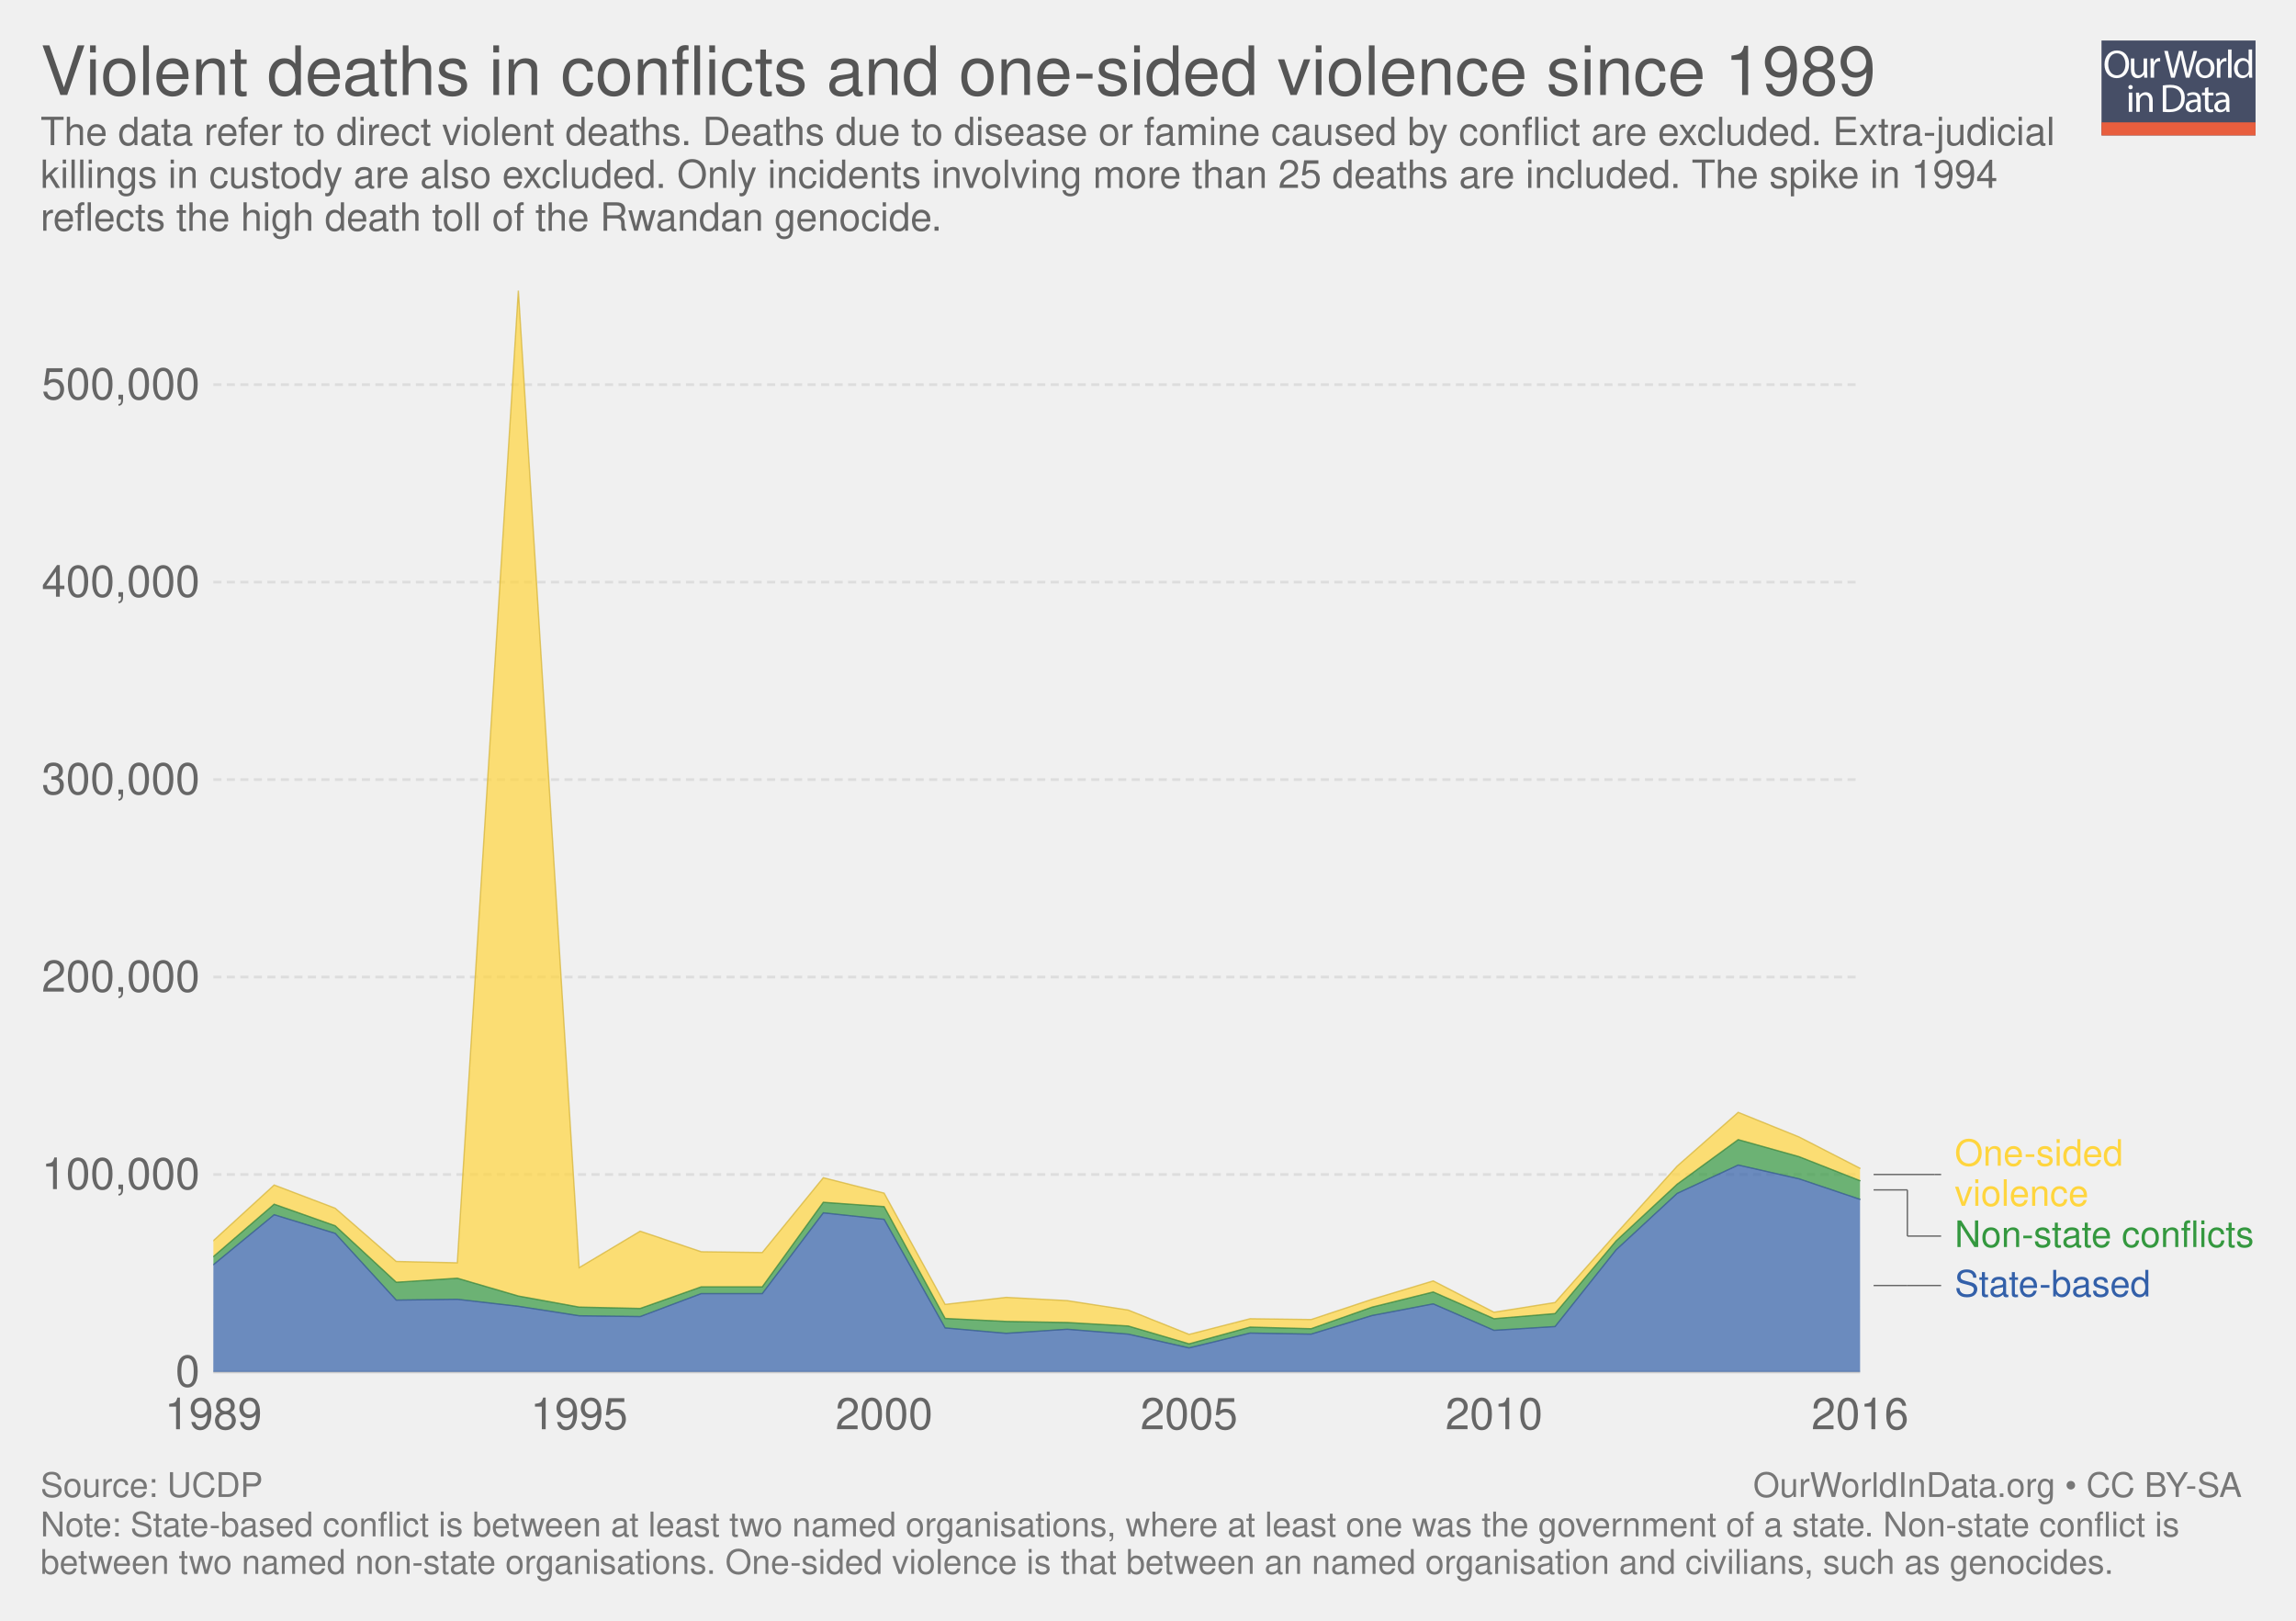
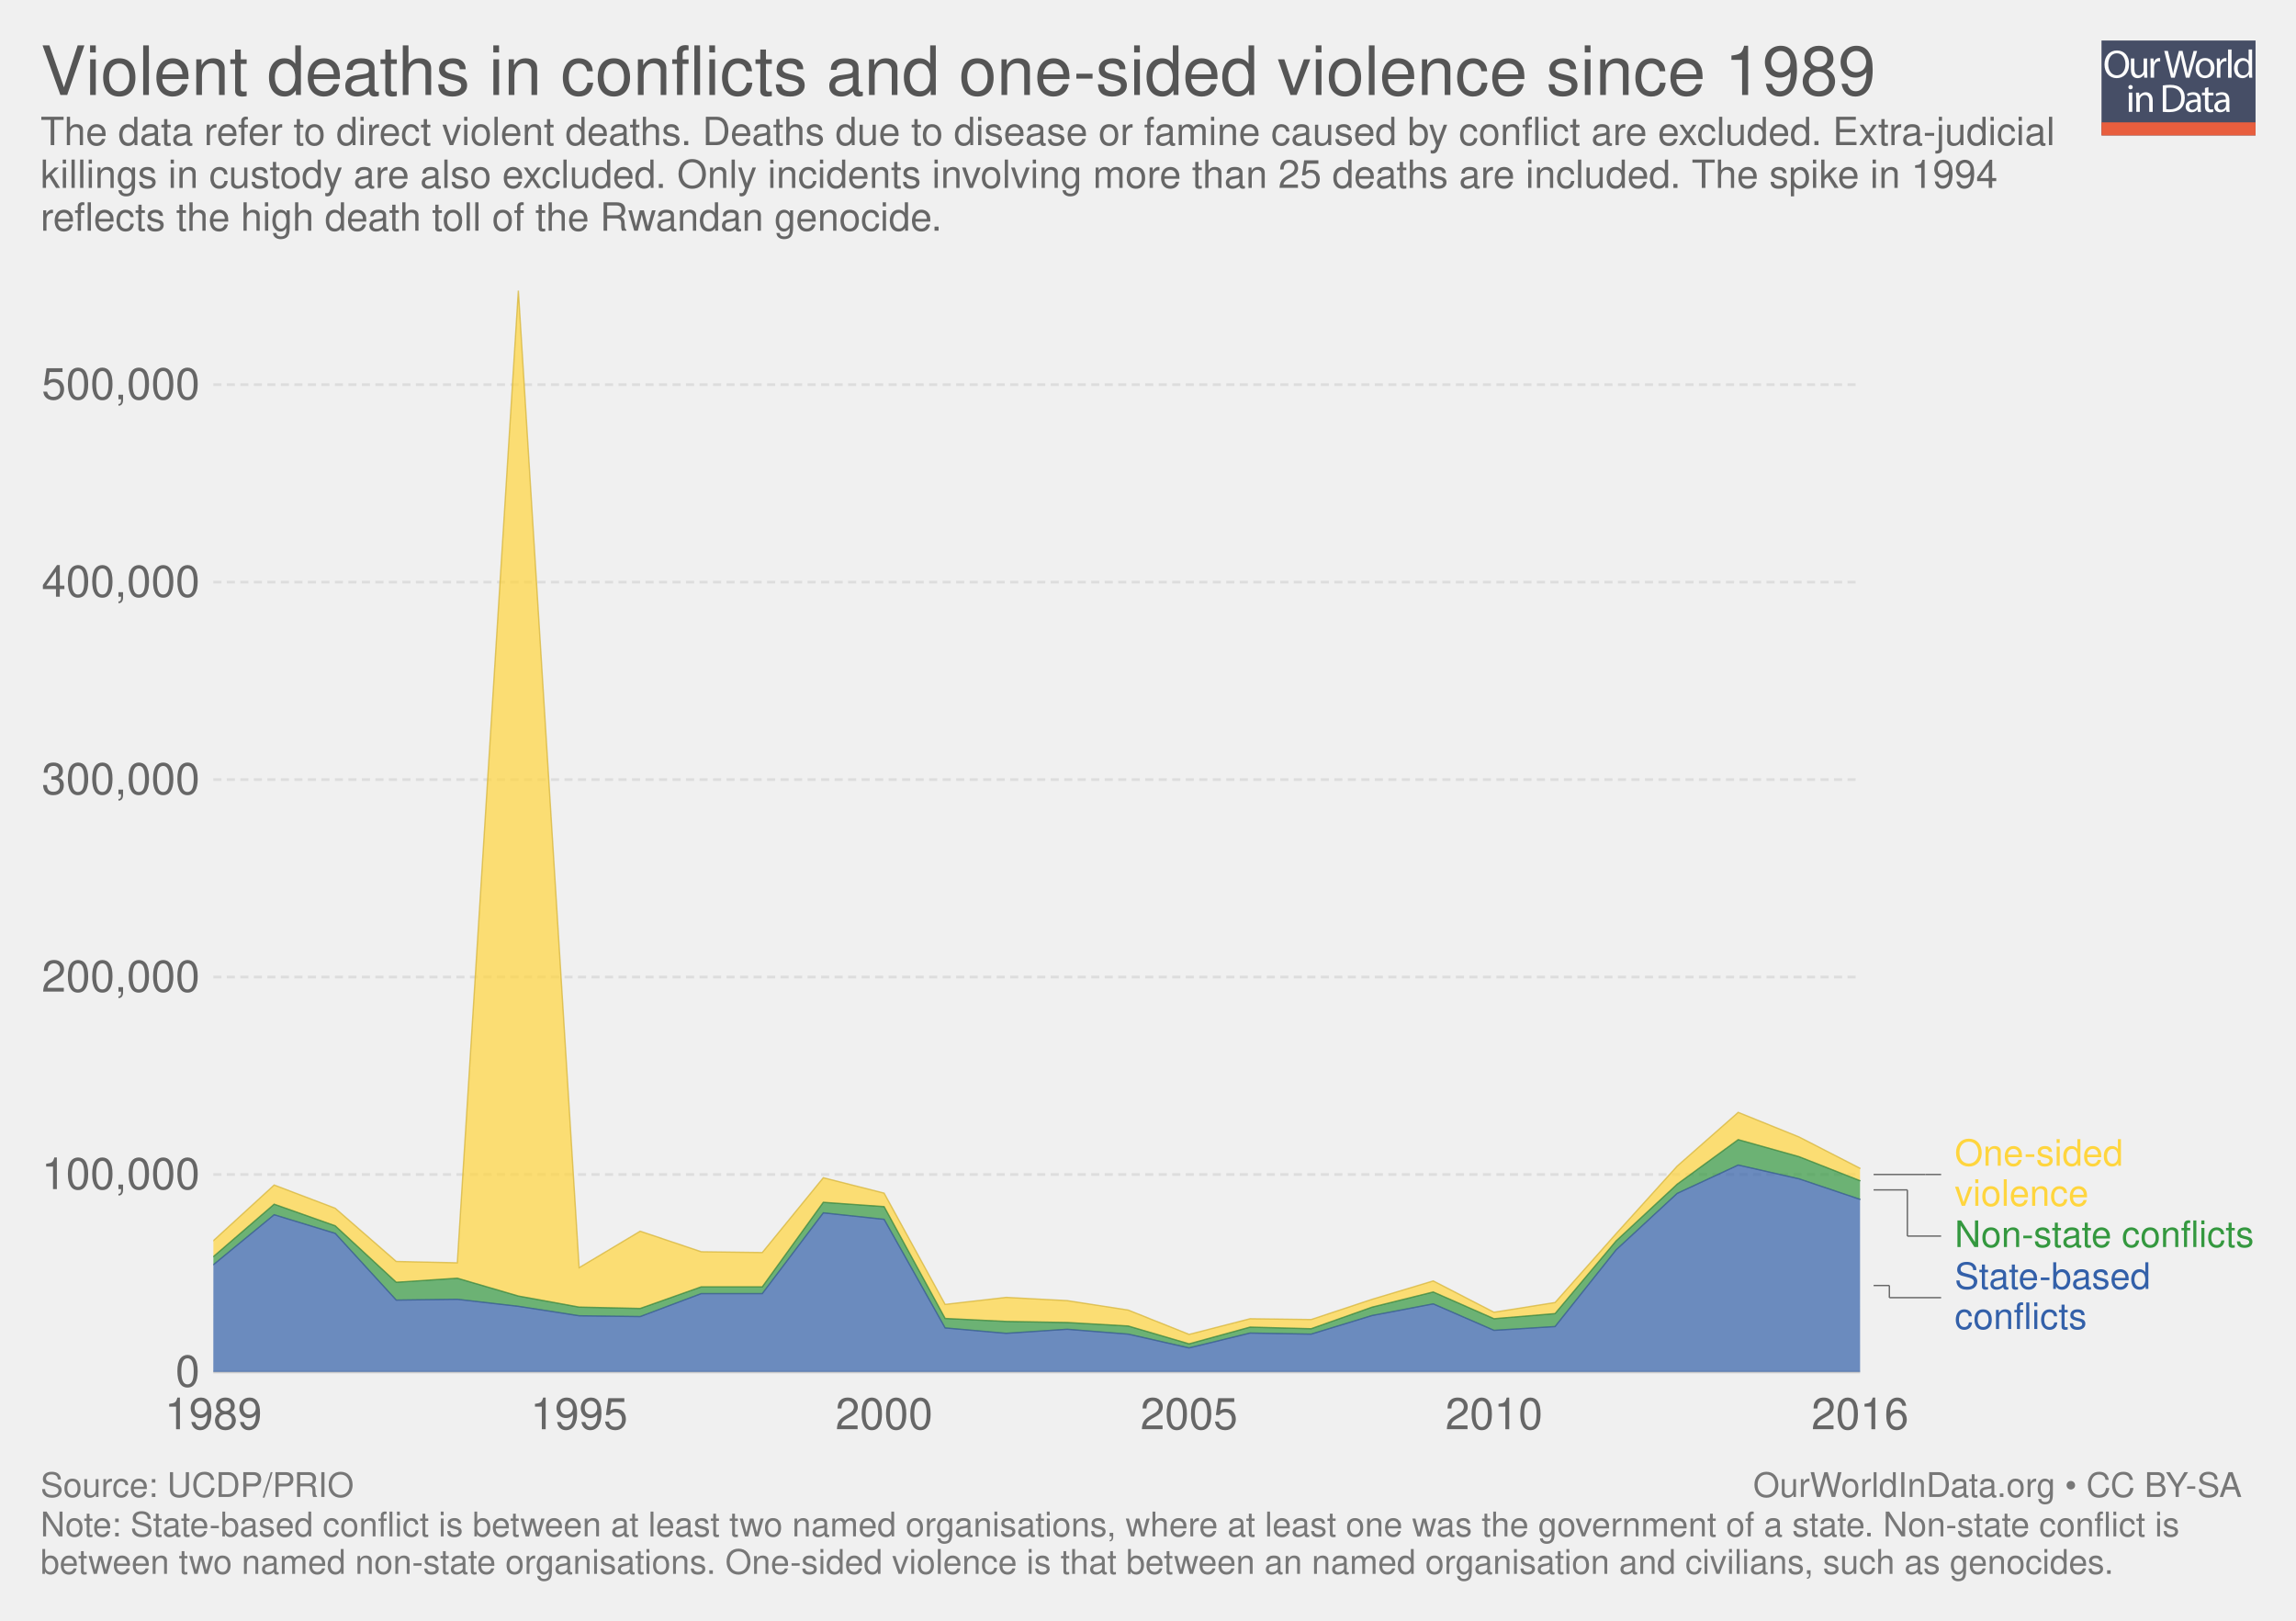
<svg xmlns="http://www.w3.org/2000/svg" xmlns:xlink="http://www.w3.org/1999/xlink" version="1.1" style="font-family: 'Helvetica Neue', Helvetica, Arial, sans-serif; font-size: 18px; background-color: white; text-rendering: optimizeLegibility; -webkit-font-smoothing: antialiased;" width="850" height="600">
  <g class="ChartTab">
    <g class="HeaderView">
      <g opacity="0.8" transform="translate(778, 15) scale(0.27)">
        <a xlink:href="https://ourworldindata.org" target="_blank">
          <g>
            <rect x="0" y="0" fill="#1B2543" width="211.2" height="130.1" />
            <rect x="0" y="112.2" fill="#E63912" width="211.2" height="17.9" />
            <g>
              <rect x="1.2" y="12.3" fill="none" width="210.2" height="99.2" />
              <path fill="#FFFFFF" d="M37.8,32.2c0,12.7-7.7,19.4-17.1,19.4c-9.7,0-16.6-7.5-16.6-18.7c0-11.7,7.3-19.3,17.1-19.3 C31.3,13.7,37.8,21.3,37.8,32.2z M9.2,32.8c0,7.9,4.3,14.9,11.8,14.9c7.5,0,11.8-6.9,11.8-15.3c0-7.3-3.8-14.9-11.8-14.9 C13.1,17.5,9.2,24.8,9.2,32.8z" />
              <path fill="#FFFFFF" d="M62.7,43.8c0,2.7,0.1,5.1,0.2,7.2h-4.3l-0.3-4.3h-0.1c-1.3,2.1-4,4.9-8.8,4.9c-4.2,0-9.1-2.3-9.1-11.6 V24.6h4.8v14.6c0,5,1.5,8.4,5.9,8.4c3.2,0,5.5-2.2,6.3-4.4c0.3-0.7,0.4-1.6,0.4-2.5V24.6h4.8V43.8z" />
              <path fill="#FFFFFF" d="M67.3,32.8c0-3.1-0.1-5.8-0.2-8.2h4.2l0.2,5.2h0.2c1.2-3.5,4.1-5.8,7.3-5.8c0.5,0,0.9,0.1,1.4,0.2v4.5 c-0.5-0.1-1-0.2-1.6-0.2c-3.4,0-5.8,2.6-6.5,6.2c-0.1,0.7-0.2,1.4-0.2,2.2V51h-4.8V32.8z" />
              <path fill="#FFFFFF" d="M95.4,51l-9.4-36.8h5l4.4,18.6c1.1,4.6,2.1,9.2,2.7,12.7h0.1c0.6-3.7,1.8-8,3-12.8l4.9-18.5h5l4.5,18.7 c1,4.4,2,8.7,2.6,12.6h0.1c0.8-4,1.8-8.1,3-12.7l4.9-18.5h4.9L120.6,51h-5L111,31.9c-1.1-4.7-1.9-8.3-2.4-12h-0.1 c-0.7,3.7-1.5,7.3-2.8,12L100.4,51H95.4z" />
              <path fill="#FFFFFF" d="M154.9,37.6c0,9.8-6.8,14-13.2,14c-7.2,0-12.7-5.2-12.7-13.6c0-8.8,5.8-14,13.1-14 C149.8,24,154.9,29.5,154.9,37.6z M133.9,37.9c0,5.8,3.3,10.1,8,10.1c4.6,0,8-4.3,8-10.3c0-4.5-2.2-10.1-7.9-10.1 C136.3,27.6,133.9,32.8,133.9,37.9z" />
              <path fill="#FFFFFF" d="M158.2,32.8c0-3.1-0.1-5.8-0.2-8.2h4.2l0.2,5.2h0.2c1.2-3.5,4.1-5.8,7.3-5.8c0.5,0,0.9,0.1,1.4,0.2v4.5 c-0.5-0.1-1-0.2-1.6-0.2c-3.4,0-5.8,2.6-6.5,6.2c-0.1,0.7-0.2,1.4-0.2,2.2V51h-4.8V32.8z" />
              <path fill="#FFFFFF" d="M173.5,12.3h4.8V51h-4.8V12.3z" />
              <path fill="#FFFFFF" d="M206.5,12.3v31.9c0,2.3,0.1,5,0.2,6.8h-4.3l-0.2-4.6H202c-1.5,2.9-4.7,5.2-9,5.2 c-6.4,0-11.3-5.4-11.3-13.4c-0.1-8.8,5.4-14.2,11.9-14.2c4,0,6.8,1.9,8,4h0.1V12.3H206.5z M201.7,35.4c0-0.6-0.1-1.4-0.2-2 c-0.7-3.1-3.3-5.6-6.9-5.6c-5,0-7.9,4.4-7.9,10.2c0,5.3,2.6,9.8,7.8,9.8c3.2,0,6.2-2.1,7.1-5.7c0.2-0.7,0.2-1.3,0.2-2.1V35.4z" />
              <path fill="#FFFFFF" d="M42.8,64c0.1,1.6-1.1,2.9-3.1,2.9c-1.7,0-2.9-1.3-2.9-2.9c0-1.7,1.3-3,3-3C41.7,61,42.8,62.3,42.8,64z M37.4,97.8V71.4h4.8v26.4H37.4z" />
              <path fill="#FFFFFF" d="M47.5,78.6c0-2.7-0.1-5-0.2-7.1h4.3l0.3,4.4h0.1c1.3-2.5,4.4-5,8.8-5c3.7,0,9.4,2.2,9.4,11.2v15.8h-4.8 V82.6c0-4.3-1.6-7.8-6.1-7.8c-3.2,0-5.6,2.2-6.5,4.9c-0.2,0.6-0.3,1.4-0.3,2.2v15.9h-4.8V78.6z" />
              <path fill="#FFFFFF" d="M84,61.6c2.9-0.4,6.3-0.8,10.1-0.8c6.8,0,11.7,1.6,14.9,4.6c3.3,3,5.2,7.3,5.2,13.2c0,6-1.9,10.9-5.3,14.3 c-3.4,3.4-9.1,5.3-16.3,5.3c-3.4,0-6.2-0.2-8.6-0.4V61.6z M88.8,94.1c1.2,0.2,3,0.3,4.8,0.3c10.2,0,15.7-5.7,15.7-15.6 c0.1-8.7-4.9-14.2-14.9-14.2c-2.5,0-4.3,0.2-5.6,0.5V94.1z" />
              <path fill="#FFFFFF" d="M132.1,97.8l-0.4-3.3h-0.2c-1.5,2.1-4.3,3.9-8.1,3.9c-5.4,0-8.1-3.8-8.1-7.6c0-6.4,5.7-9.9,15.9-9.8v-0.5 c0-2.2-0.6-6.1-6-6.1c-2.5,0-5,0.8-6.9,2l-1.1-3.2c2.2-1.4,5.4-2.3,8.7-2.3c8.1,0,10.1,5.5,10.1,10.8v9.9c0,2.3,0.1,4.5,0.4,6.3 H132.1z M131.4,84.4c-5.3-0.1-11.2,0.8-11.2,5.9c0,3.1,2.1,4.6,4.5,4.6c3.4,0,5.6-2.2,6.4-4.4c0.2-0.5,0.3-1,0.3-1.5V84.4z" />
              <path fill="#FFFFFF" d="M146.6,63.9v7.6h6.9v3.7h-6.9v14.2c0,3.3,0.9,5.1,3.6,5.1c1.3,0,2.2-0.2,2.8-0.3l0.2,3.6 c-0.9,0.4-2.4,0.7-4.3,0.7c-2.2,0-4-0.7-5.2-2c-1.4-1.4-1.9-3.8-1.9-6.9V75.1h-4.1v-3.7h4.1v-6.3L146.6,63.9z" />
              <path fill="#FFFFFF" d="M171.4,97.8l-0.4-3.3h-0.2c-1.5,2.1-4.3,3.9-8.1,3.9c-5.4,0-8.1-3.8-8.1-7.6c0-6.4,5.7-9.9,15.9-9.8v-0.5 c0-2.2-0.6-6.1-6-6.1c-2.5,0-5,0.8-6.9,2l-1.1-3.2c2.2-1.4,5.4-2.3,8.7-2.3c8.1,0,10.1,5.5,10.1,10.8v9.9c0,2.3,0.1,4.5,0.4,6.3 H171.4z M170.7,84.4c-5.3-0.1-11.2,0.8-11.2,5.9c0,3.1,2.1,4.6,4.5,4.6c3.4,0,5.6-2.2,6.4-4.4c0.2-0.5,0.3-1,0.3-1.5V84.4z" />
            </g>
          </g>
        </a>
      </g>
      <a href="https://ourworldindata.org/grapher/violent-deaths-in-conflicts-and-one-sided-violence-since-1989" target="_blank">
        <text font-size="25.20" x="15.0" y="35.2" fill="#555">
          <tspan x="15" y="35.16">Violent deaths in conflicts and one-sided violence since 1989</tspan>
        </text>
      </a>
      <text font-size="14.40" x="15.0" y="53.7" fill="#666">
        <tspan x="15" y="53.72">The data refer to direct violent deaths. Deaths due to disease or famine caused by conflict are excluded. Extra-judicial</tspan>
        <tspan x="15" y="69.56">killings in custody are also excluded. Only incidents involving more than 25 deaths are included. The spike in 1994</tspan>
        <tspan x="15" y="85.4">reflects the high death toll of the Rwandan genocide.</tspan>
      </text>
    </g>
    <g class="StackedArea">
      <defs>
        <clipPath id="boundsClip-1">
          <rect x="78.968" y="0" width="820" height="843" />
        </clipPath>
      </defs>
      <g class="AxisBoxView">
        <g class="HorizontalAxis">
          <text x="79" y="529.1" fill="#666" text-anchor="middle" font-size="16.2">1989</text>
          <text x="214.4" y="529.1" fill="#666" text-anchor="middle" font-size="16.2">1995</text>
          <text x="327.3" y="529.1" fill="#666" text-anchor="middle" font-size="16.2">2000</text>
          <text x="440.2" y="529.1" fill="#666" text-anchor="middle" font-size="16.2">2005</text>
          <text x="553.1" y="529.1" fill="#666" text-anchor="middle" font-size="16.2">2010</text>
          <text x="688.6" y="529.1" fill="#666" text-anchor="middle" font-size="16.2">2016</text>
        </g>
        <g class="VerticalAxis">
          <text x="73.97" y="507.9" fill="#666" dominant-baseline="middle" text-anchor="end" font-size="16.2">0</text>
          <text x="73.97" y="434.8" fill="#666" dominant-baseline="middle" text-anchor="end" font-size="16.2">100,000</text>
          <text x="73.97" y="361.7" fill="#666" dominant-baseline="middle" text-anchor="end" font-size="16.2">200,000</text>
          <text x="73.97" y="288.6" fill="#666" dominant-baseline="middle" text-anchor="end" font-size="16.2">300,000</text>
          <text x="73.97" y="215.5" fill="#666" dominant-baseline="middle" text-anchor="end" font-size="16.2">400,000</text>
          <text x="73.97" y="142.4" fill="#666" dominant-baseline="middle" text-anchor="end" font-size="16.2">500,000</text>
        </g>
        <g class="AxisGridLines">
          <line x1="78.97" y1="507.9" x2="688.63" y2="507.9" stroke="#ccc" />
          <line x1="78.97" y1="434.8" x2="688.63" y2="434.8" stroke="#ddd" stroke-dasharray="3,2" />
          <line x1="78.97" y1="361.7" x2="688.63" y2="361.7" stroke="#ddd" stroke-dasharray="3,2" />
          <line x1="78.97" y1="288.6" x2="688.63" y2="288.6" stroke="#ddd" stroke-dasharray="3,2" />
          <line x1="78.97" y1="215.5" x2="688.63" y2="215.5" stroke="#ddd" stroke-dasharray="3,2" />
          <line x1="78.97" y1="142.4" x2="688.63" y2="142.4" stroke="#ddd" stroke-dasharray="3,2" />
        </g>
      </g>
      <g clip-path="url(#boundsClip-1)">
        <g class="HeightedLegend clickable">
          <g class="legendMark">
            <g class="indicator">
-               <line x1="693.625" y1="434.8" x2="716.125" y2="434.8" stroke="#666" stroke-width="0.5" />
-               <line x1="716.125" y1="434.8" x2="716.125" y2="434.8" stroke="#666" stroke-width="0.5" />
-               <line x1="716.125" y1="434.8" x2="718.625" y2="434.8" stroke="#666" stroke-width="0.5" />
+               <line x1="693.625" y1="434.8" x2="712.792" y2="434.8" stroke="#666" stroke-width="0.5" />
+               <line x1="712.792" y1="434.8" x2="712.792" y2="434.8" stroke="#666" stroke-width="0.5" />
+               <line x1="712.792" y1="434.8" x2="718.625" y2="434.8" stroke="#666" stroke-width="0.5" />
            </g>
            <rect x="688.625" y="420.75" width="97.505" height="28.1" fill="#fff" opacity="0" />
            <text font-size="13.50" x="723.6" y="431.6" fill="#ffd53e">
              <tspan x="723.625" y="431.55">One-sided</tspan>
              <tspan x="723.625" y="446.4">violence</tspan>
            </text>
          </g>
          <g class="legendMark">
            <g class="indicator">
              <line x1="693.625" y1="440.5" x2="706.125" y2="440.5" stroke="#666" stroke-width="0.5" />
              <line x1="706.125" y1="440.5" x2="706.125" y2="457.6" stroke="#666" stroke-width="0.5" />
              <line x1="706.125" y1="457.6" x2="718.625" y2="457.6" stroke="#666" stroke-width="0.5" />
            </g>
            <rect x="688.625" y="450.85" width="146.375" height="13.5" fill="#fff" opacity="0" />
            <text font-size="13.50" x="723.6" y="461.7" fill="#34983f">
              <tspan x="723.625" y="461.65">Non-state conflicts</tspan>
            </text>
          </g>
          <g class="legendMark">
            <g class="indicator">
-               <line x1="693.625" y1="475.9" x2="706.125" y2="475.9" stroke="#666" stroke-width="0.5" />
-               <line x1="706.125" y1="475.9" x2="706.125" y2="475.9" stroke="#666" stroke-width="0.5" />
-               <line x1="706.125" y1="475.9" x2="718.625" y2="475.9" stroke="#666" stroke-width="0.5" />
+               <line x1="693.625" y1="475.9" x2="699.458" y2="475.9" stroke="#666" stroke-width="0.5" />
+               <line x1="699.458" y1="475.9" x2="699.458" y2="480.4" stroke="#666" stroke-width="0.5" />
+               <line x1="699.458" y1="480.4" x2="718.625" y2="480.4" stroke="#666" stroke-width="0.5" />
            </g>
-             <rect x="688.625" y="469.15" width="108.17" height="13.5" fill="#fff" opacity="0" />
-             <text font-size="13.50" x="723.6" y="479.9" fill="#3360a9">
-               <tspan x="723.625" y="479.95">State-based</tspan>
+             <rect x="688.625" y="466.35" width="108.17" height="28.1" fill="#fff" opacity="0" />
+             <text font-size="13.50" x="723.6" y="477.2" fill="#3360a9">
+               <tspan x="723.625" y="477.15">State-based</tspan>
+               <tspan x="723.625" y="492">conflicts</tspan>
            </text>
          </g>
        </g>
        <g class="Areas">
          <rect x="78.968" y="107.6" width="609.657" height="400.3" opacity="0" fill="rgba(255,255,255,0)" />
-           <path stroke-linecap="round" d="M79 468.2L101.5 449.7L124.1 456.6L146.7 481.3L169.3 481L191.9 483.6L214.4 487.1L237 487.4L259.6 478.9L282.2 478.9L304.8 449L327.3 451.4L349.9 491.6L372.5 493.6L395.1 492.1L417.7 493.9L440.2 499L462.8 493.5L485.4 493.9L508 487L530.6 482.7L553.1 492.5L575.7 491.1L598.3 462.7L620.9 441.8L643.5 431.3L666 436.4L688.6 444L688.625 507.9L78.968 507.9" fill="#3360a9" fill-opacity="0.7" class="State__002dbased_0-area" />
+           <path stroke-linecap="round" d="M79 468.2L101.5 449.7L124.1 456.6L146.7 481.3L169.3 481L191.9 483.6L214.4 487.1L237 487.4L259.6 478.9L282.2 478.9L304.8 449L327.3 451.4L349.9 491.6L372.5 493.6L395.1 492.1L417.7 493.9L440.2 499L462.8 493.5L485.4 493.9L508 487L530.6 482.7L553.1 492.5L575.7 491.1L598.3 462.7L620.9 441.8L643.5 431.3L666 436.4L688.6 444L688.625 507.9L78.968 507.9" fill="#3360a9" fill-opacity="0.7" class="State__002dbased-conflicts_0-area" />
          <path stroke-linecap="round" d="M79 465.2L101.5 445.8L124.1 453.8L146.7 474.7L169.3 473.2L191.9 479.8L214.4 483.9L237 484.4L259.6 476.4L282.2 476.4L304.8 445.1L327.3 446.7L349.9 488.1L372.5 489.2L395.1 489.6L417.7 490.9L440.2 497.5L462.8 491.3L485.4 491.9L508 483.9L530.6 478.3L553.1 488.2L575.7 486.3L598.3 459.4L620.9 438.4L643.5 421.9L666 428.2L688.6 437.1L688.6 444L666 436.4L643.5 431.3L620.9 441.8L598.3 462.7L575.7 491.1L553.1 492.5L530.6 482.7L508 487L485.4 493.9L462.8 493.5L440.2 499L417.7 493.9L395.1 492.1L372.5 493.6L349.9 491.6L327.3 451.4L304.8 449L282.2 478.9L259.6 478.9L237 487.4L214.4 487.1L191.9 483.6L169.3 481L146.7 481.3L124.1 456.6L101.5 449.7L79 468.2" fill="#34983f" fill-opacity="0.7" class="Non__002dstate-conflicts_0-area" />
          <path stroke-linecap="round" d="M79 459.3L101.5 438.7L124.1 447.3L146.7 467L169.3 467.5L191.9 107.6L214.4 469.3L237 455.8L259.6 463.4L282.2 463.7L304.8 436L327.3 441.7L349.9 482.9L372.5 480.3L395.1 481.5L417.7 485L440.2 494L462.8 488.2L485.4 488.5L508 481L530.6 474.2L553.1 485.8L575.7 482.2L598.3 456.7L620.9 431.7L643.5 411.8L666 420.9L688.6 432.5L688.6 437.1L666 428.2L643.5 421.9L620.9 438.4L598.3 459.4L575.7 486.3L553.1 488.2L530.6 478.3L508 483.9L485.4 491.9L462.8 491.3L440.2 497.5L417.7 490.9L395.1 489.6L372.5 489.2L349.9 488.1L327.3 446.7L304.8 445.1L282.2 476.4L259.6 476.4L237 484.4L214.4 483.9L191.9 479.8L169.3 473.2L146.7 474.7L124.1 453.8L101.5 445.8L79 465.2" fill="#ffd53e" fill-opacity="0.7" class="One__002dsided-violence_0-area" />
-           <path stroke-linecap="round" d="M79 468.2L101.5 449.7L124.1 456.6L146.7 481.3L169.3 481L191.9 483.6L214.4 487.1L237 487.4L259.6 478.9L282.2 478.9L304.8 449L327.3 451.4L349.9 491.6L372.5 493.6L395.1 492.1L417.7 493.9L440.2 499L462.8 493.5L485.4 493.9L508 487L530.6 482.7L553.1 492.5L575.7 491.1L598.3 462.7L620.9 441.8L643.5 431.3L666 436.4L688.6 444" stroke="rgb(43, 80, 141)" stroke-opacity="0.7" stroke-width="0.5" fill="none" class="State__002dbased_0-border" />
+           <path stroke-linecap="round" d="M79 468.2L101.5 449.7L124.1 456.6L146.7 481.3L169.3 481L191.9 483.6L214.4 487.1L237 487.4L259.6 478.9L282.2 478.9L304.8 449L327.3 451.4L349.9 491.6L372.5 493.6L395.1 492.1L417.7 493.9L440.2 499L462.8 493.5L485.4 493.9L508 487L530.6 482.7L553.1 492.5L575.7 491.1L598.3 462.7L620.9 441.8L643.5 431.3L666 436.4L688.6 444" stroke="rgb(43, 80, 141)" stroke-opacity="0.7" stroke-width="0.5" fill="none" class="State__002dbased-conflicts_0-border" />
          <path stroke-linecap="round" d="M79 465.2L101.5 445.8L124.1 453.8L146.7 474.7L169.3 473.2L191.9 479.8L214.4 483.9L237 484.4L259.6 476.4L282.2 476.4L304.8 445.1L327.3 446.7L349.9 488.1L372.5 489.2L395.1 489.6L417.7 490.9L440.2 497.5L462.8 491.3L485.4 491.9L508 483.9L530.6 478.3L553.1 488.2L575.7 486.3L598.3 459.4L620.9 438.4L643.5 421.9L666 428.2L688.6 437.1" stroke="rgb(44, 127, 53)" stroke-opacity="0.7" stroke-width="0.5" fill="none" class="Non__002dstate-conflicts_0-border" />
          <path stroke-linecap="round" d="M79 459.3L101.5 438.7L124.1 447.3L146.7 467L169.3 467.5L191.9 107.6L214.4 469.3L237 455.8L259.6 463.4L282.2 463.7L304.8 436L327.3 441.7L349.9 482.9L372.5 480.3L395.1 481.5L417.7 485L440.2 494L462.8 488.2L485.4 488.5L508 481L530.6 474.2L553.1 485.8L575.7 482.2L598.3 456.7L620.9 431.7L643.5 411.8L666 420.9L688.6 432.5" stroke="rgb(213, 178, 52)" stroke-opacity="0.7" stroke-width="0.5" fill="none" class="One__002dsided-violence_0-border" />
        </g>
      </g>
    </g>
    <g style="fill: #777;" class="SourcesFooter">
      <g style="fill: #777;" class="clickable">
        <text font-size="12.60" x="15.0" y="554.2">
-           <tspan x="15" y="554.18">Source: UCDP</tspan>
+           <tspan x="15" y="554.18">Source: UCDP/PRIO</tspan>
        </text>
      </g>
      <text font-size="12.60" x="15.0" y="568.8">
        <tspan x="15" y="568.78">Note: State-based conflict is between at least two named organisations, where at least one was the government of a state. Non-state conflict is</tspan>
        <tspan x="15" y="582.64">between two named non-state organisations. One-sided violence is that between an named organisation and civilians, such as genocides. </tspan>
      </text>
      <text font-size="12.60" x="649.0" y="554.2">
        <tspan x="649.024" y="554.18">
          <a target="_blank" style="fill: #777;" href="https://ourworldindata.org">OurWorldInData.org</a> • <a style="fill: #777;" href="http://creativecommons.org/licenses/by-sa/4.0/deed.en_US" target="_blank">CC BY-SA</a>
        </tspan>
      </text>
    </g>
  </g>
</svg>
